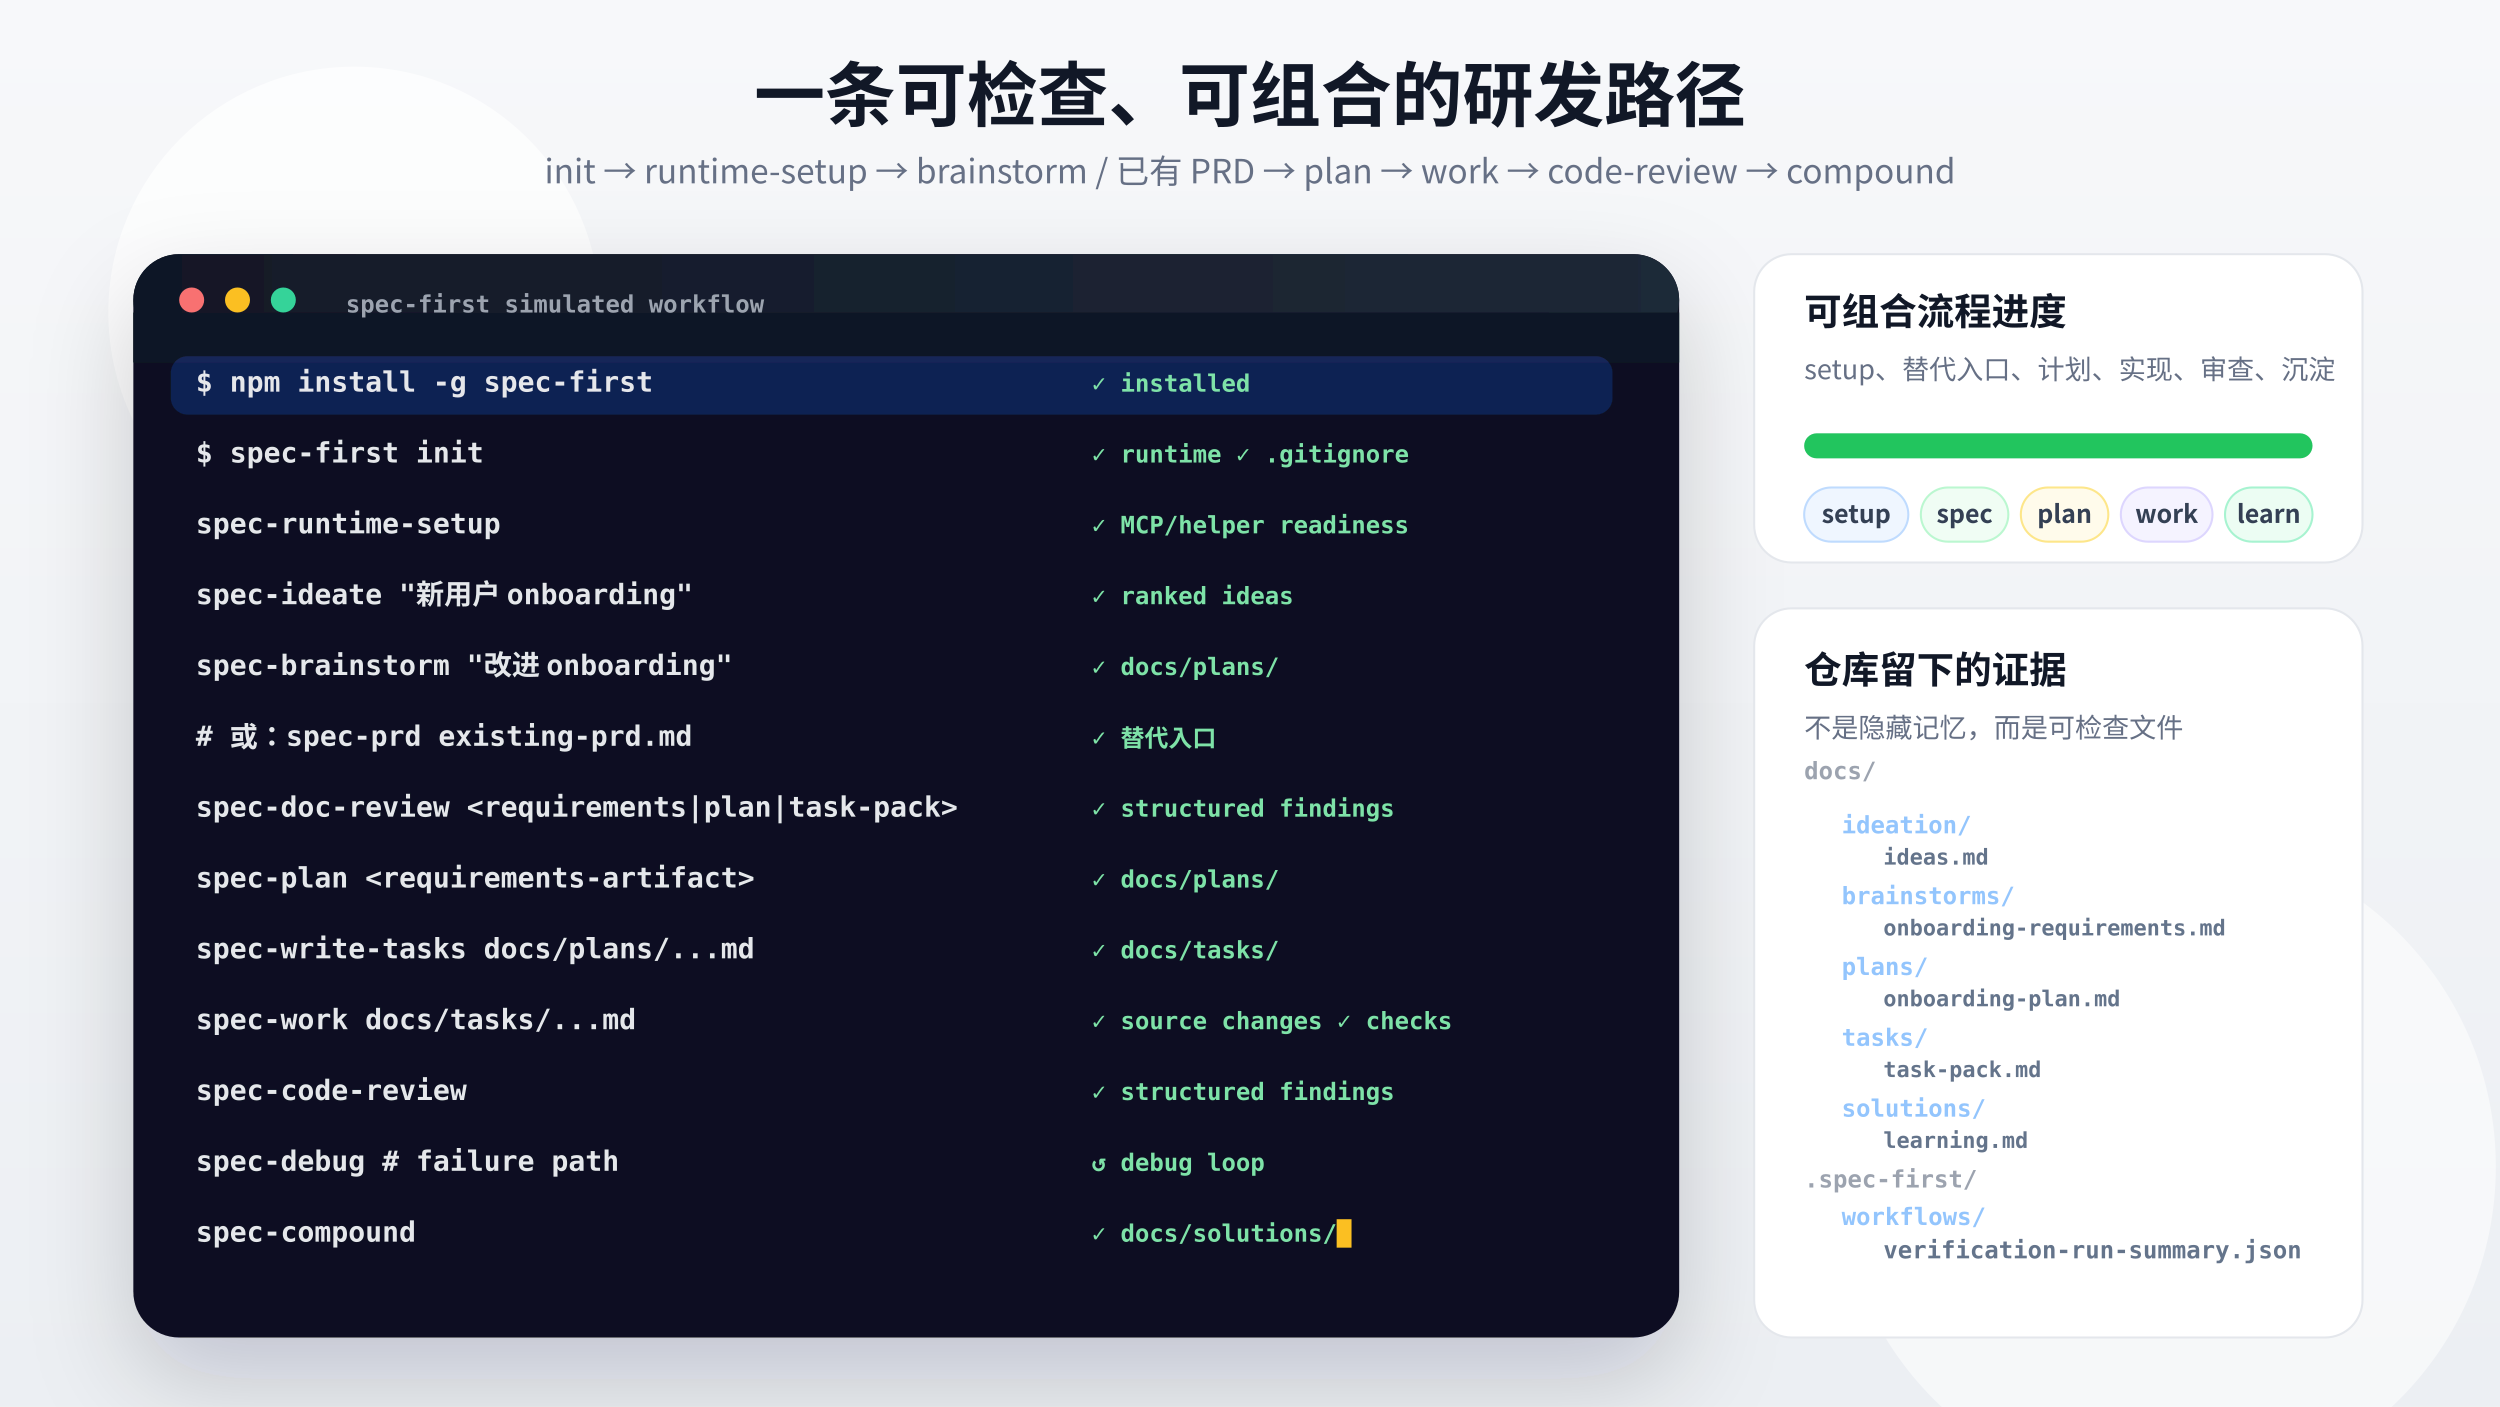
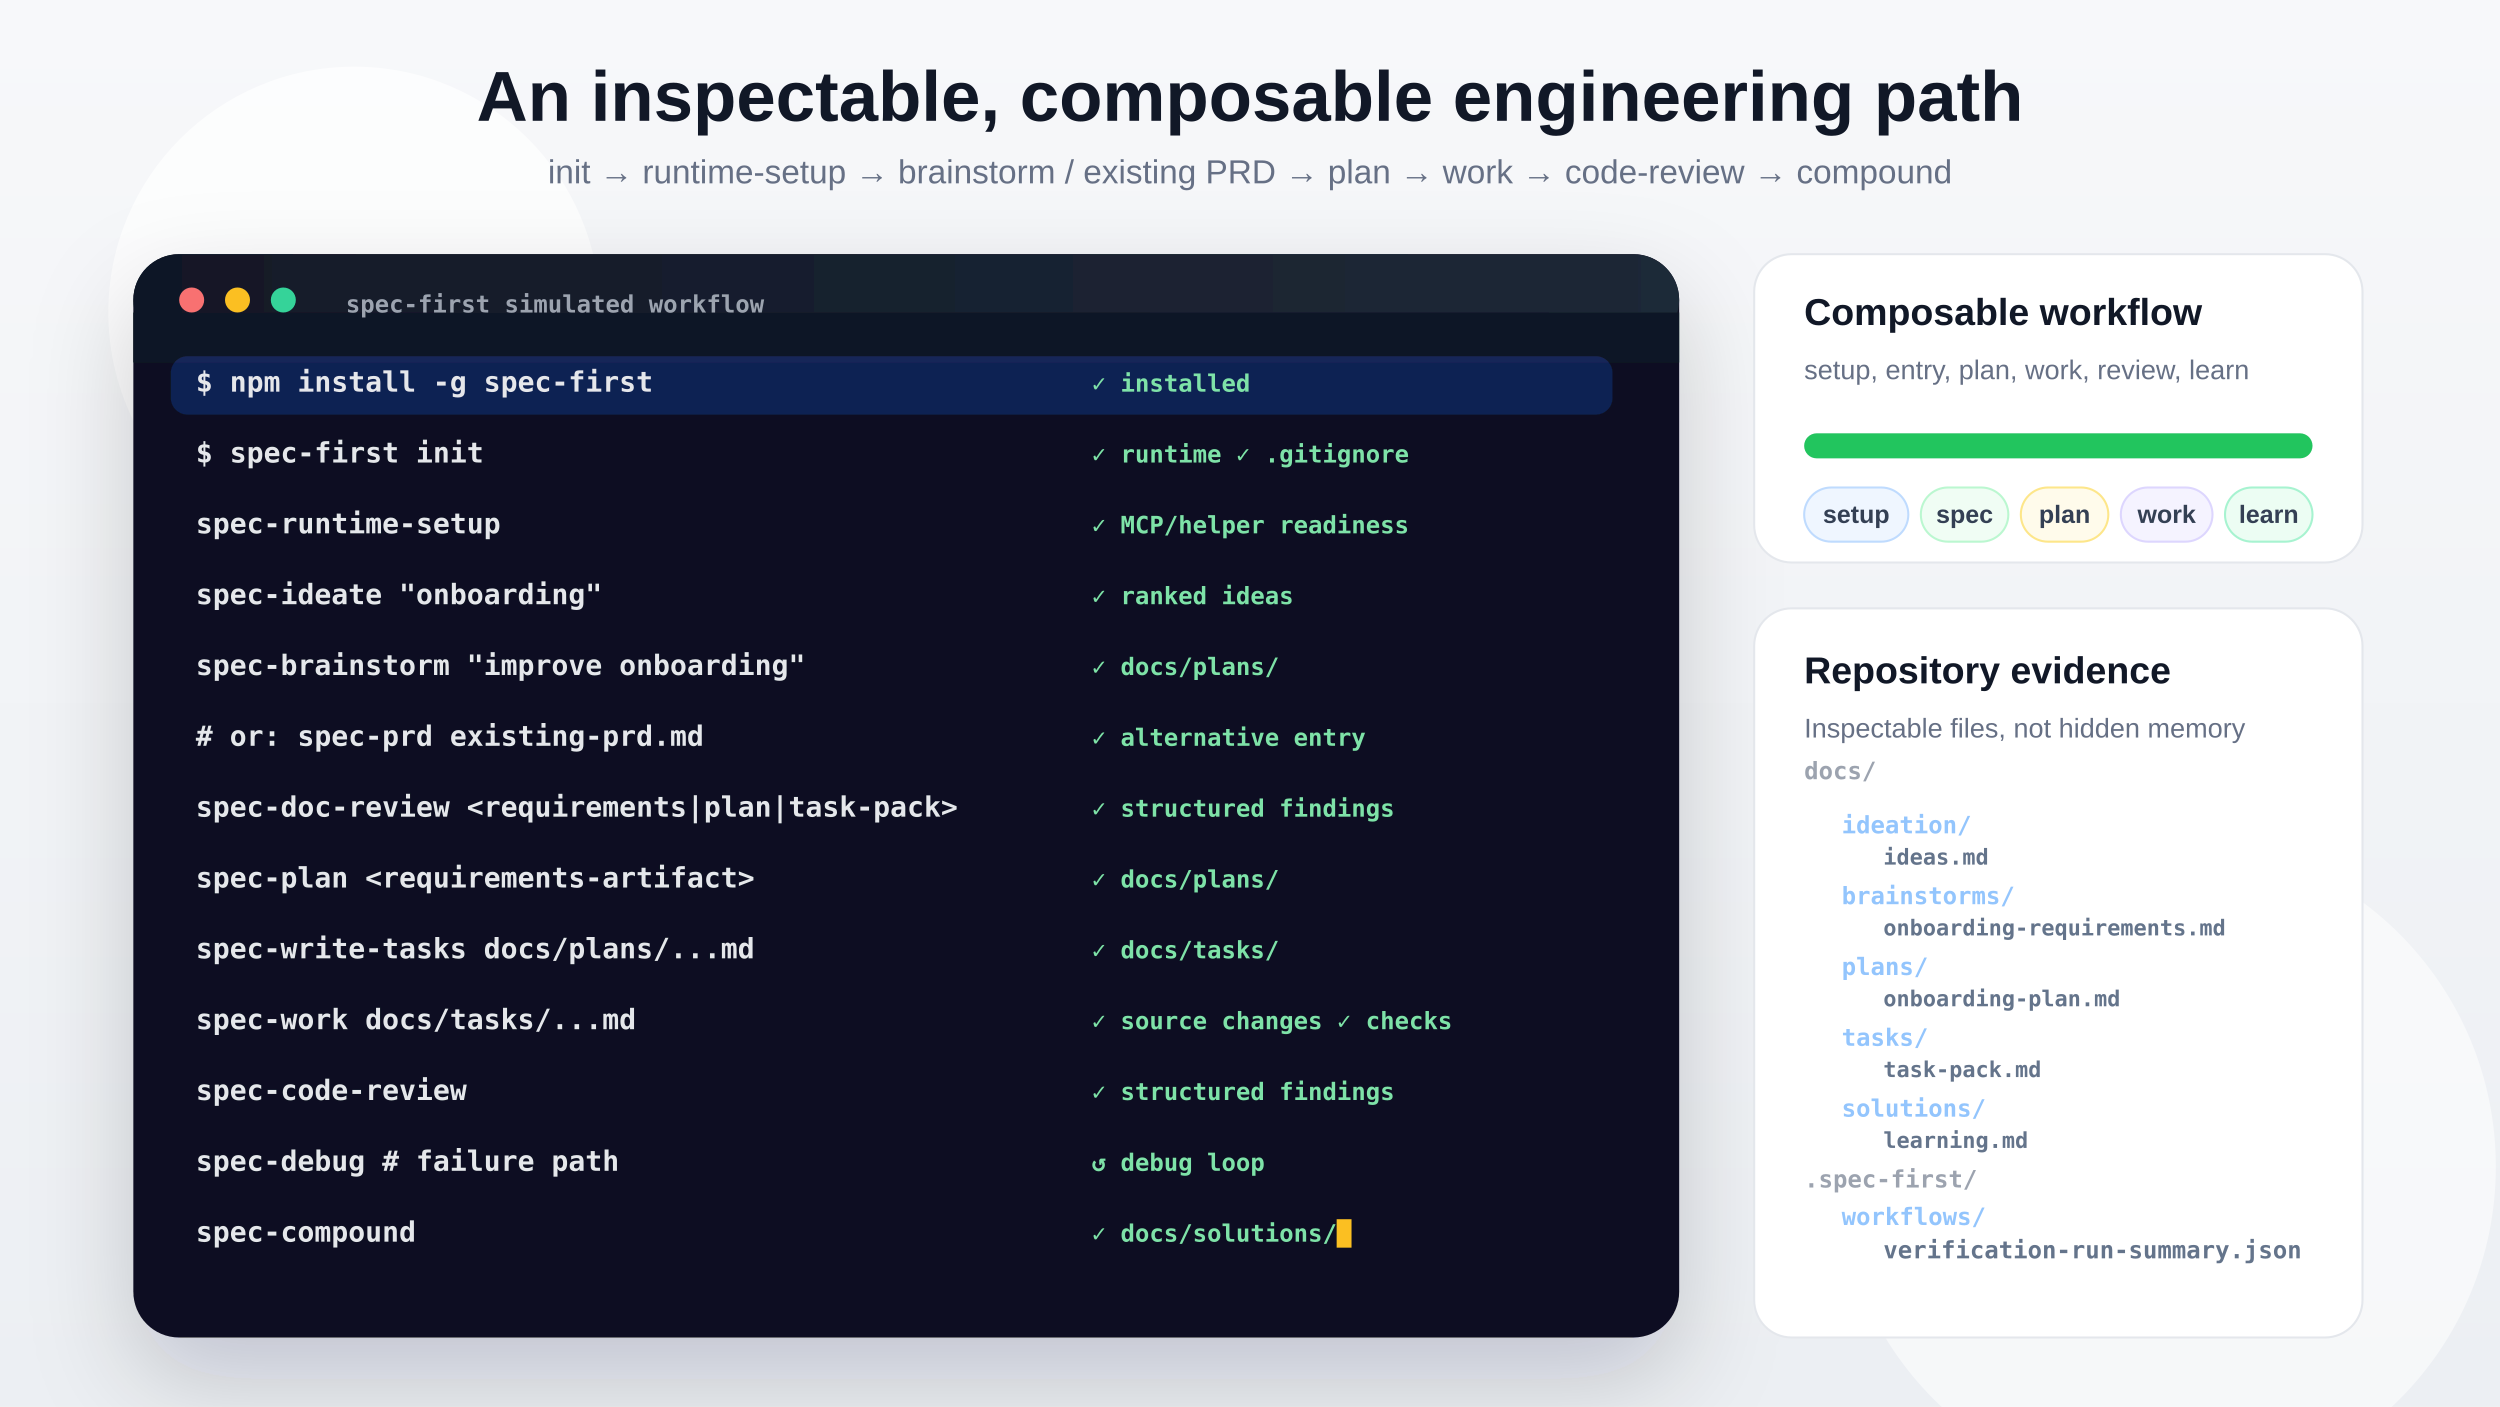
<svg xmlns="http://www.w3.org/2000/svg" viewBox="0 0 1200 675" role="img" aria-labelledby="title desc">
  <defs>
    <linearGradient id="page" x1="0" y1="0" x2="0" y2="1">
      <stop offset="0" stop-color="#F7F8FA" />
      <stop offset="1" stop-color="#ECEFF3" />
    </linearGradient>
    <linearGradient id="terminalTop" x1="0" y1="0" x2="1" y2="0">
      <stop offset="0" stop-color="#111827" />
      <stop offset="1" stop-color="#1F2937" />
    </linearGradient>
    <filter id="shadow" x="-12%" y="-12%" width="124%" height="128%">
      <feDropShadow dx="0" dy="20" stdDeviation="24" flood-color="#111827" flood-opacity="0.18" />
    </filter>
    <style>
-       text { font-family: -apple-system, BlinkMacSystemFont, "SF Pro Display", "PingFang SC", "Noto Sans CJK SC", "Microsoft YaHei", sans-serif; letter-spacing:0; }
+       text { font-family: -apple-system, BlinkMacSystemFont, "SF Pro Display", Arial, sans-serif; letter-spacing:0; }
      .title { fill:#111827; font-size:34px; font-weight:760; text-anchor:middle; }
      .subtitle { fill:#667085; font-size:16px; font-weight:520; text-anchor:middle; }
      .mono { font-family:"SFMono-Regular", ui-monospace, Menlo, Consolas, monospace; font-size:13.5px; font-weight:620; }
      .mono-small { font-family:"SFMono-Regular", ui-monospace, Menlo, Consolas, monospace; font-size:11.5px; font-weight:600; }
      .cmd { fill:#E5E7EB; }
      .ok { fill:#7EE2A8; }
      .muted { fill:#9CA3AF; }
      .path { fill:#93C5FD; }
      .accent { fill:#FBBF24; }
      .artifact-file { fill:#64748B; }
      .artifact-file-small { fill:#64748B; font-size:10.5px; font-weight:600; }
      .panel-title { fill:#111827; font-size:18px; font-weight:720; }
      .panel-copy { fill:#667085; font-size:13px; font-weight:540; }
      .chip-text { fill:#344054; font-size:12px; font-weight:680; text-anchor:middle; }
      .scan { animation: scan 16s ease-in-out infinite; }
      .progressBar { transform-origin:0 0; animation: grow 16s ease-in-out infinite; }
      .artifact1 { animation: artifactPulse 16s ease-in-out infinite; animation-delay:3.8s; }
      .artifact2 { animation: artifactPulse 16s ease-in-out infinite; animation-delay:5.2s; }
      .artifact3 { animation: artifactPulse 16s ease-in-out infinite; animation-delay:8.0s; }
      .artifact4 { animation: artifactPulse 16s ease-in-out infinite; animation-delay:9.2s; }
      .artifact5 { animation: artifactPulse 16s ease-in-out infinite; animation-delay:11.0s; }
      .artifact6 { animation: artifactPulse 16s ease-in-out infinite; animation-delay:12.4s; }
-       .artifact7 { animation: artifactPulse 16s ease-in-out infinite; animation-delay:14.0s; }
      .cursor { animation: blink 1s steps(2, start) infinite; }
      @keyframes scan {
        0% { transform:translateY(0); opacity:0.95; }
        9% { transform:translateY(34px); opacity:0.95; }
        18% { transform:translateY(68px); opacity:0.95; }
        27% { transform:translateY(102px); opacity:0.95; }
        36% { transform:translateY(136px); opacity:0.95; }
        45% { transform:translateY(170px); opacity:0.95; }
        54% { transform:translateY(204px); opacity:0.95; }
        63% { transform:translateY(238px); opacity:0.95; }
        72% { transform:translateY(272px); opacity:0.95; }
        82% { transform:translateY(306px); opacity:0.95; }
        92% { transform:translateY(340px); opacity:0.95; }
        100% { transform:translateY(374px); opacity:0.95; }
      }
      @keyframes grow {
        0% { transform:scaleX(0.08); }
        18% { transform:scaleX(0.22); }
        36% { transform:scaleX(0.42); }
        54% { transform:scaleX(0.58); }
        72% { transform:scaleX(0.76); }
        92%, 100% { transform:scaleX(1); }
      }
      @keyframes artifactPulse {
        0%, 12% { transform:translateX(6px); }
        18%, 100% { transform:translateX(0); }
      }
      @keyframes blink {
        0%, 45% { opacity:1; }
        46%, 100% { opacity:0; }
      }
    </style>
  </defs>
  <rect width="1200" height="675" fill="url(#page)" />
  <circle cx="170" cy="150" r="118" fill="#FFFFFF" opacity="0.72" />
  <circle cx="1040" cy="560" r="158" fill="#FFFFFF" opacity="0.54" />
-   <text x="600" y="58" class="title">一条可检查、可组合的研发路径</text>
-   <text x="600" y="88" class="subtitle">init → runtime-setup → brainstorm / 已有 PRD → plan → work → code-review → compound</text>
+   <text x="600" y="58" class="title">An inspectable, composable engineering path</text>
+   <text x="600" y="88" class="subtitle">init → runtime-setup → brainstorm / existing PRD → plan → work → code-review → compound</text>
  <g transform="translate(64 122)" filter="url(#shadow)">
    <rect x="0" y="0" width="742" height="520" rx="22" fill="#0B1020" />
    <rect x="0" y="0" width="742" height="44" rx="22" fill="url(#terminalTop)" />
    <rect x="0" y="28" width="742" height="24" fill="#111827" />
    <circle cx="28" cy="22" r="6" fill="#F87171" />
    <circle cx="50" cy="22" r="6" fill="#FBBF24" />
    <circle cx="72" cy="22" r="6" fill="#34D399" />
    <text x="102" y="28" class="mono-small muted">spec-first simulated workflow</text>
    <g transform="translate(30 66)">
      <rect class="scan" x="-12" y="-17" width="692" height="28" rx="8" fill="#1D4ED8" opacity="0.28" />
      <text x="0" y="0" class="mono cmd">$ npm install -g spec-first</text>
      <text x="430" y="0" class="mono-small ok">✓ installed</text>
      <text x="0" y="34" class="mono cmd">$ spec-first init</text>
      <text x="430" y="34" class="mono-small ok">✓ runtime  ✓ .gitignore</text>
      <text x="0" y="68" class="mono cmd">spec-runtime-setup</text>
      <text x="430" y="68" class="mono-small ok">✓ MCP/helper readiness</text>
-       <text x="0" y="102" class="mono cmd">spec-ideate "新用户 onboarding"</text>
+       <text x="0" y="102" class="mono cmd">spec-ideate "onboarding"</text>
      <text x="430" y="102" class="mono-small ok">✓ ranked ideas</text>
-       <text x="0" y="136" class="mono cmd">spec-brainstorm "改进 onboarding"</text>
+       <text x="0" y="136" class="mono cmd">spec-brainstorm "improve onboarding"</text>
      <text x="430" y="136" class="mono-small ok">✓ docs/plans/</text>
-       <text x="0" y="170" class="mono cmd"># 或：spec-prd existing-prd.md</text>
-       <text x="430" y="170" class="mono-small ok">✓ 替代入口</text>
+       <text x="0" y="170" class="mono cmd"># or: spec-prd existing-prd.md</text>
+       <text x="430" y="170" class="mono-small ok">✓ alternative entry</text>
      <text x="0" y="204" class="mono cmd">spec-doc-review &lt;requirements|plan|task-pack&gt;</text>
      <text x="430" y="204" class="mono-small ok">✓ structured findings</text>
      <text x="0" y="238" class="mono cmd">spec-plan &lt;requirements-artifact&gt;</text>
      <text x="430" y="238" class="mono-small ok">✓ docs/plans/</text>
      <text x="0" y="272" class="mono cmd">spec-write-tasks docs/plans/...md</text>
      <text x="430" y="272" class="mono-small ok">✓ docs/tasks/</text>
      <text x="0" y="306" class="mono cmd">spec-work docs/tasks/...md</text>
      <text x="430" y="306" class="mono-small ok">✓ source changes  ✓ checks</text>
      <text x="0" y="340" class="mono cmd">spec-code-review</text>
      <text x="430" y="340" class="mono-small ok">✓ structured findings</text>
      <text x="0" y="374" class="mono cmd">spec-debug  # failure path</text>
      <text x="430" y="374" class="mono-small ok">↺ debug loop</text>
      <text x="0" y="408" class="mono cmd">spec-compound</text>
      <text x="430" y="408" class="mono-small ok">✓ docs/solutions/<tspan class="cursor accent"> █</tspan>
      </text>
    </g>
  </g>
  <g transform="translate(842 122)">
    <rect x="0" y="0" width="292" height="148" rx="18" fill="#FFFFFF" stroke="#E4E7EC" />
-     <text x="24" y="34" class="panel-title">可组合流程进度</text>
-     <text x="24" y="60" class="panel-copy">setup、替代入口、计划、实现、审查、沉淀</text>
+     <text x="24" y="34" class="panel-title">Composable workflow</text>
+     <text x="24" y="60" class="panel-copy">setup, entry, plan, work, review, learn</text>
    <rect x="24" y="86" width="244" height="12" rx="6" fill="#EAECF0" />
    <rect class="progressBar" x="24" y="86" width="244" height="12" rx="6" fill="#22C55E" />
    <g transform="translate(24 112)">
      <rect x="0" y="0" width="50" height="26" rx="13" fill="#EFF6FF" stroke="#BFDBFE" />
      <text x="25" y="17" class="chip-text">setup</text>
      <rect x="56" y="0" width="42" height="26" rx="13" fill="#F0FDF4" stroke="#BBF7D0" />
      <text x="77" y="17" class="chip-text">spec</text>
      <rect x="104" y="0" width="42" height="26" rx="13" fill="#FFFBEB" stroke="#FDE68A" />
      <text x="125" y="17" class="chip-text">plan</text>
      <rect x="152" y="0" width="44" height="26" rx="13" fill="#F5F3FF" stroke="#DDD6FE" />
      <text x="174" y="17" class="chip-text">work</text>
      <rect x="202" y="0" width="42" height="26" rx="13" fill="#ECFDF3" stroke="#A7F3D0" />
      <text x="223" y="17" class="chip-text">learn</text>
    </g>
  </g>
  <g transform="translate(842 292)">
    <rect x="0" y="0" width="292" height="350" rx="18" fill="#FFFFFF" stroke="#E4E7EC" />
-     <text x="24" y="36" class="panel-title">仓库留下的证据</text>
-     <text x="24" y="62" class="panel-copy">不是隐藏记忆，而是可检查文件</text>
+     <text x="24" y="36" class="panel-title">Repository evidence</text>
+     <text x="24" y="62" class="panel-copy">Inspectable files, not hidden memory</text>
    <g transform="translate(24 82)">
      <text x="0" y="0" class="mono-small muted">docs/</text>
      <g class="artifact1">
        <text x="18" y="26" class="mono-small path">ideation/</text>
        <text x="38" y="41" class="mono-small artifact-file-small">ideas.md</text>
      </g>
      <g class="artifact2">
        <text x="18" y="60" class="mono-small path">brainstorms/</text>
        <text x="38" y="75" class="mono-small artifact-file-small">onboarding-requirements.md</text>
      </g>
      <g class="artifact3">
        <text x="18" y="94" class="mono-small path">plans/</text>
        <text x="38" y="109" class="mono-small artifact-file-small">onboarding-plan.md</text>
      </g>
      <g class="artifact4">
        <text x="18" y="128" class="mono-small path">tasks/</text>
        <text x="38" y="143" class="mono-small artifact-file-small">task-pack.md</text>
      </g>
      <g class="artifact5">
        <text x="18" y="162" class="mono-small path">solutions/</text>
        <text x="38" y="177" class="mono-small artifact-file-small">learning.md</text>
      </g>
      <g class="artifact6">
        <text x="0" y="196" class="mono-small muted">.spec-first/</text>
        <text x="18" y="214" class="mono-small path">workflows/</text>
        <text x="38" y="230" class="mono-small artifact-file">verification-run-summary.json</text>
      </g>
    </g>
  </g>
</svg>
